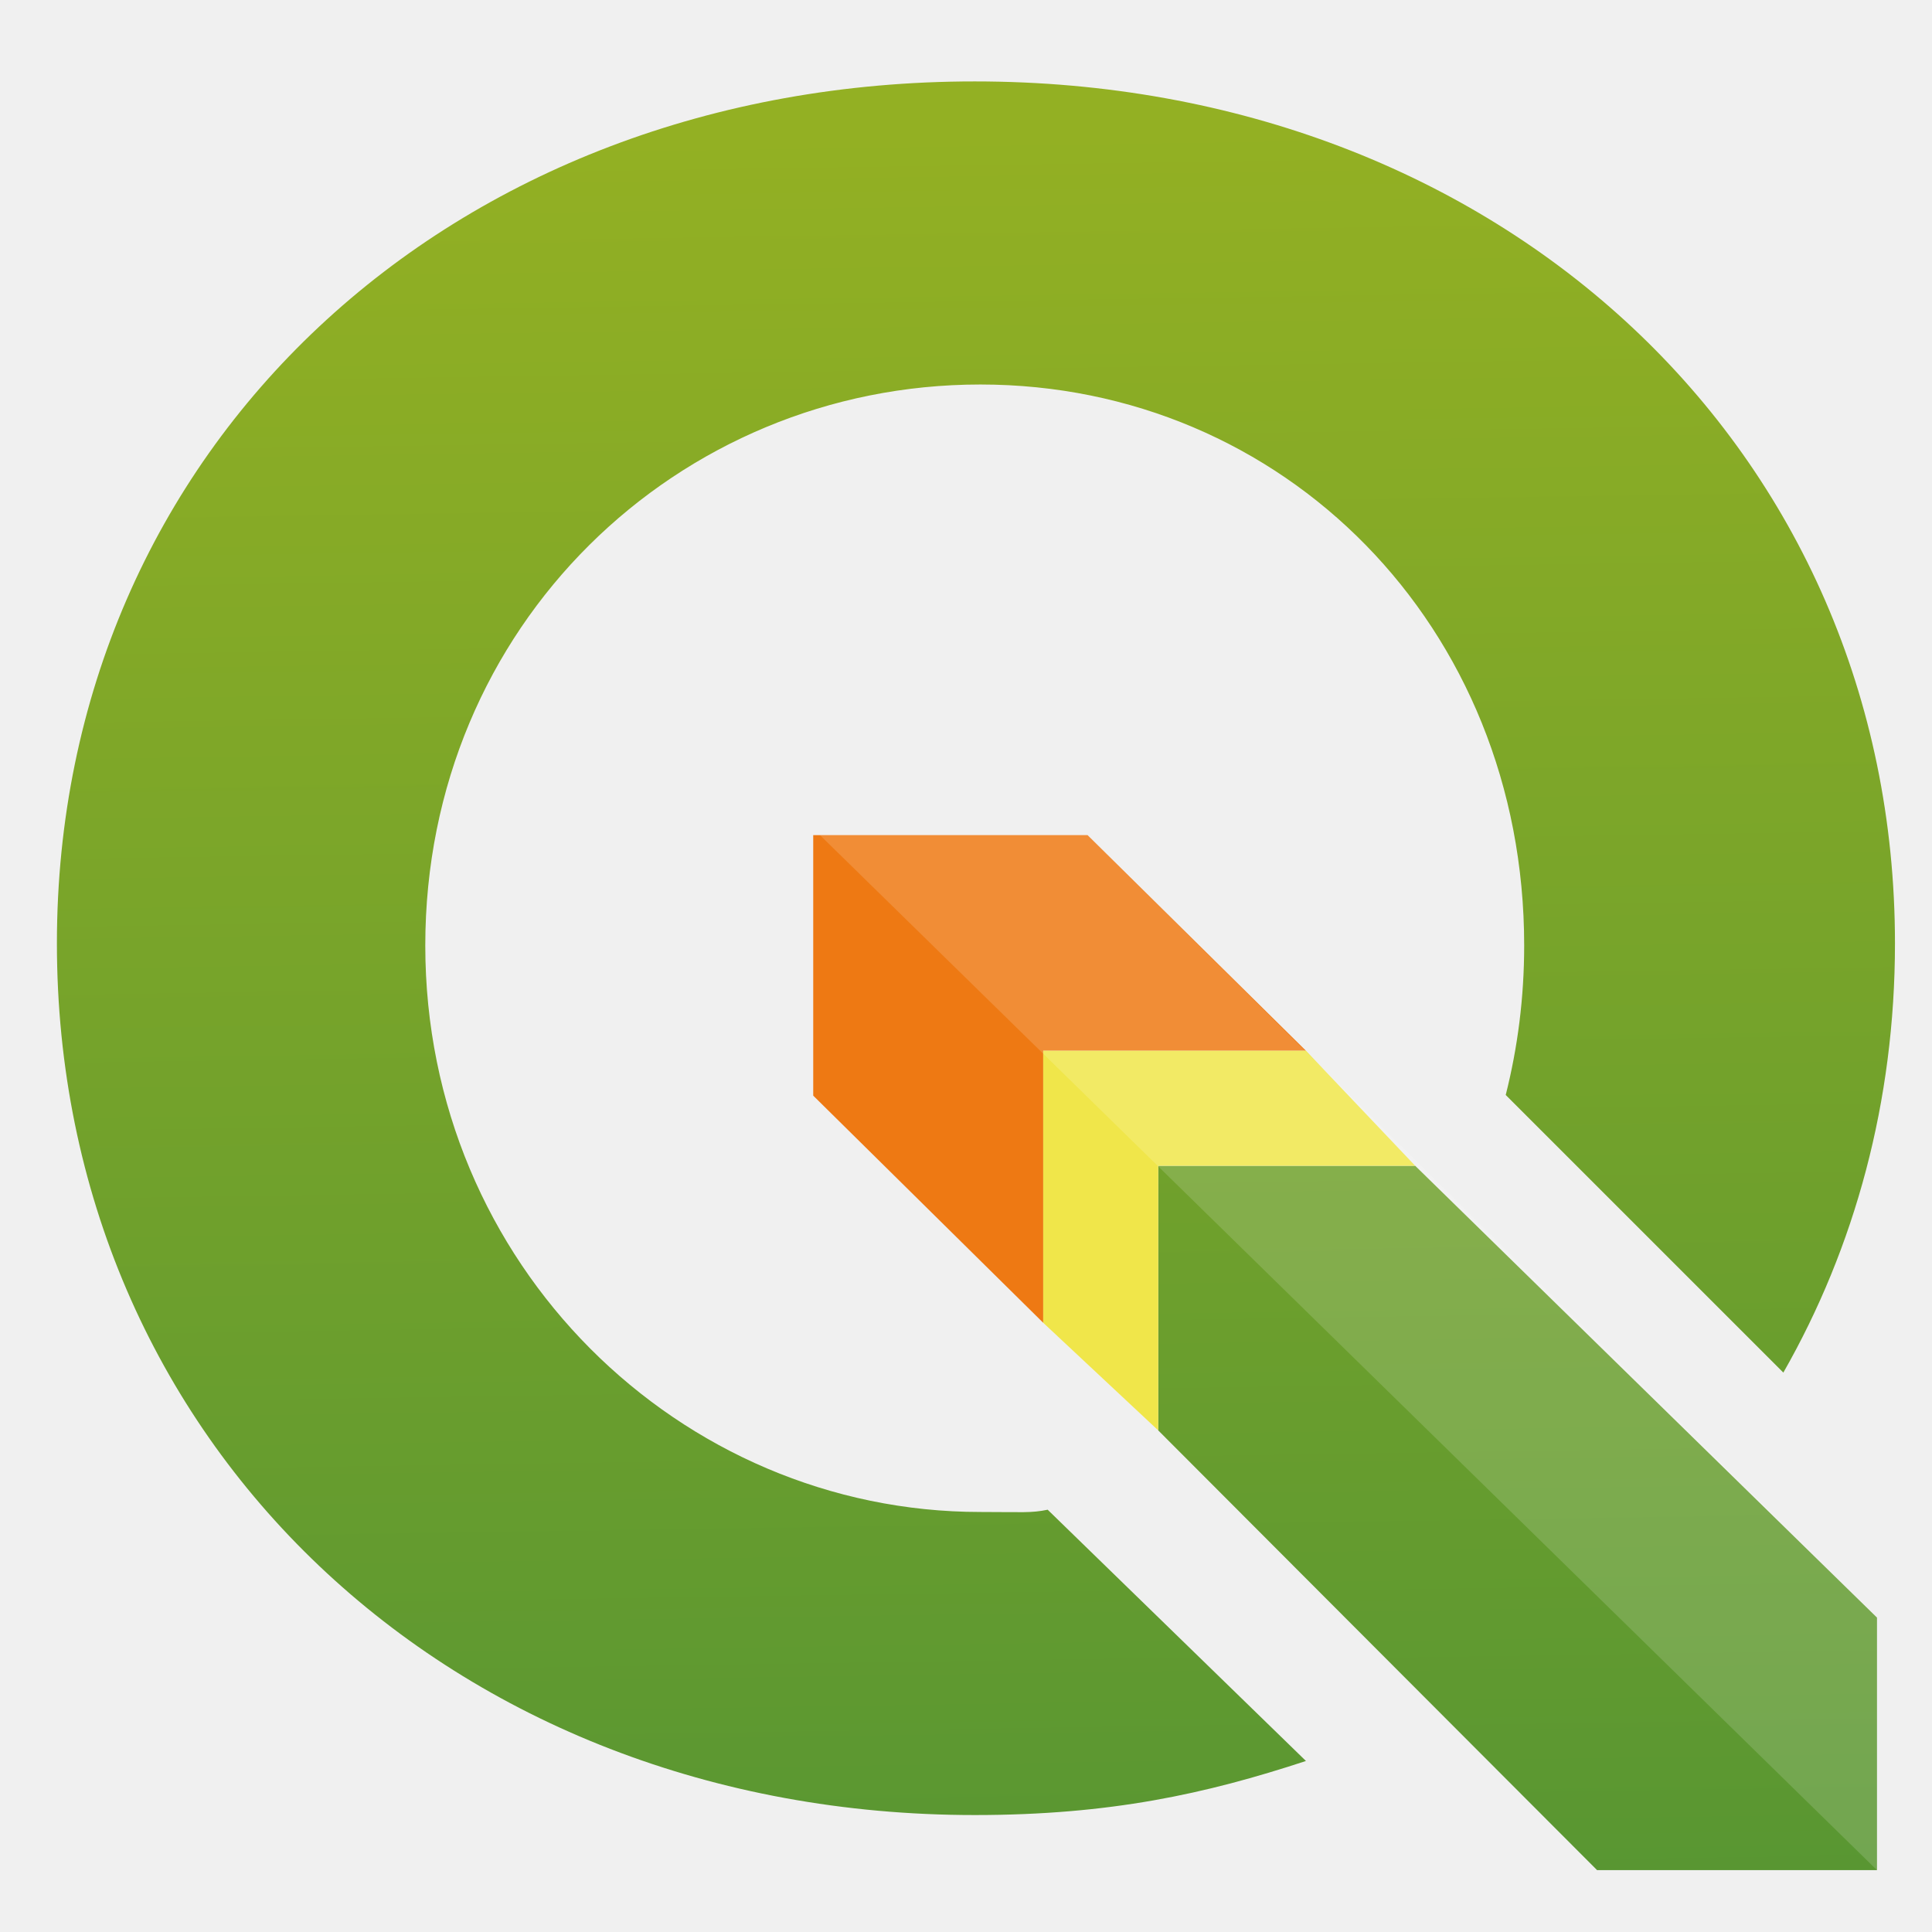
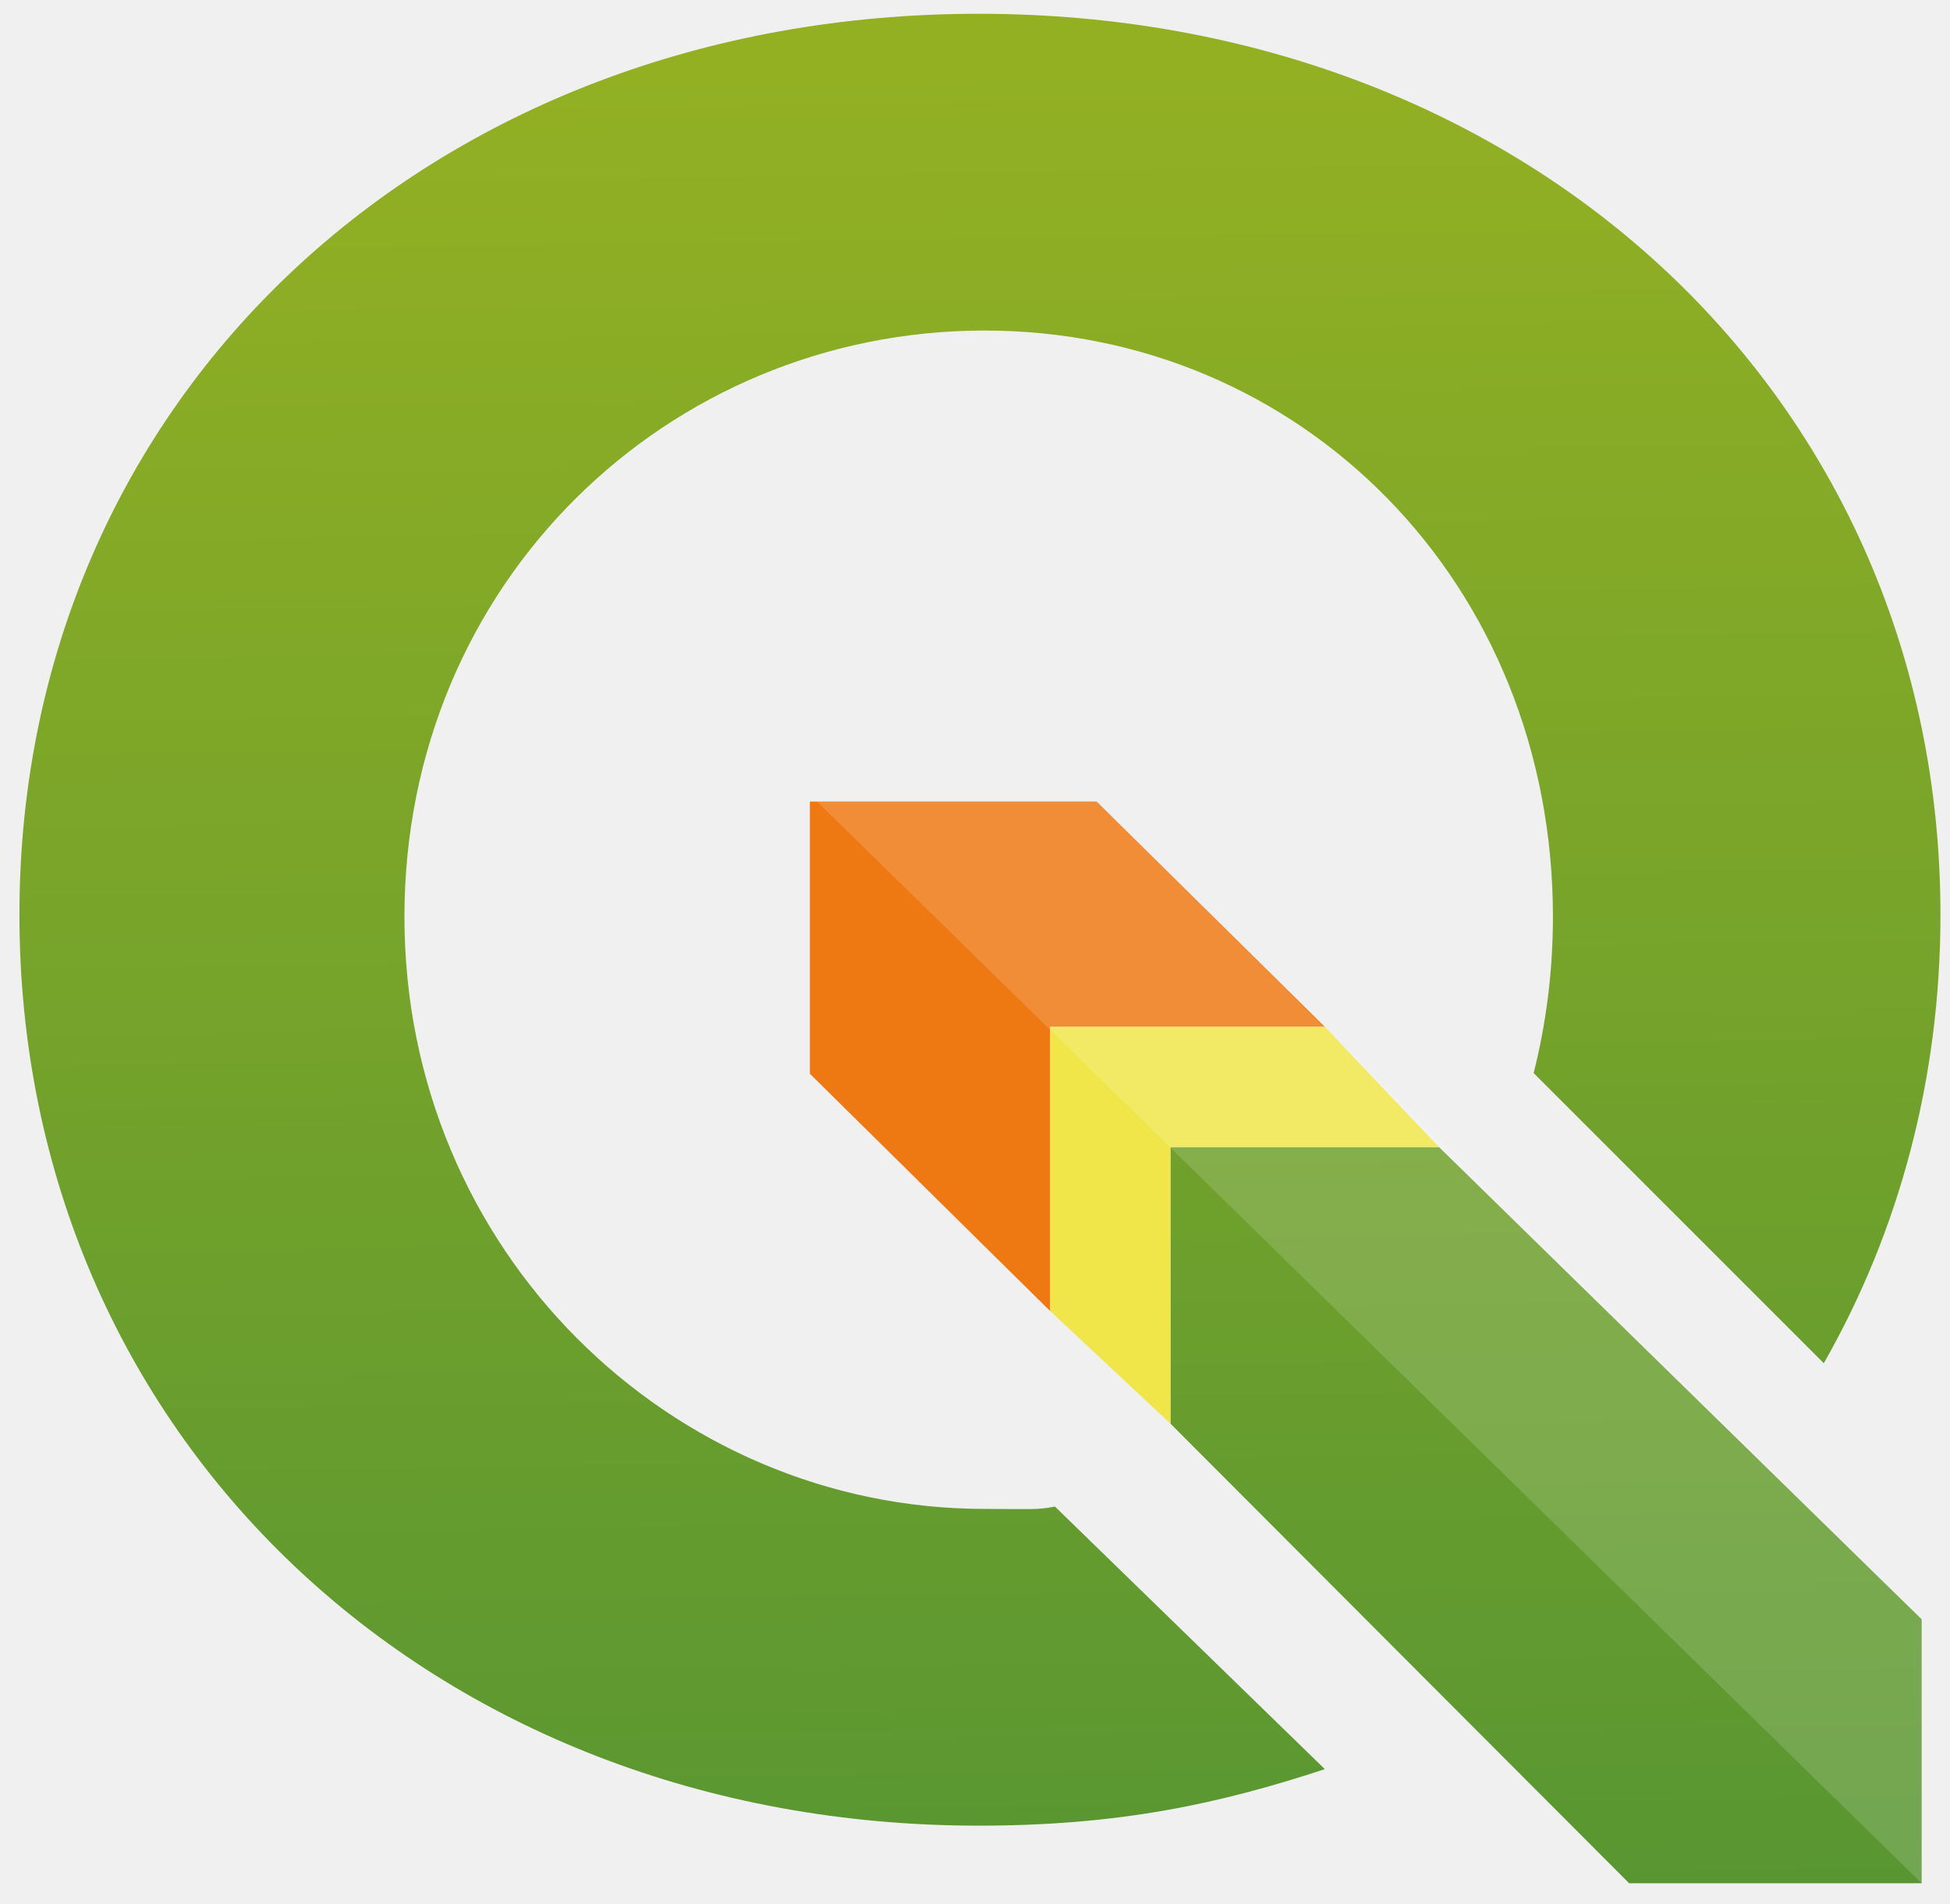
- <svg xmlns="http://www.w3.org/2000/svg" version="1.1" id="Layer_1" x="0px" y="0px" width="336" height="336" viewBox="0 0 134.4 134.4" enable-background="new 0 0 128 128" xml:space="preserve">
-   <defs id="defs1165" />
-   <polygon fill="#ee7913" points="71.697,54.625 52.613,54.625 52.613,72.746 68.613,88.548 68.613,69.625 86.891,69.625 " id="polygon1142" transform="translate(3.959036,3.472289)" />
+ <svg xmlns="http://www.w3.org/2000/svg" version="1.1" id="Layer_1" x="0px" y="0px" width="336" height="328" viewBox="0 0 336 328" enable-background="new 0 0 128 128" xml:space="preserve">
+   <defs id="defs953" />
+   <polygon fill="#ee7913" points="71.697,54.625 52.613,54.625 52.613,72.746 68.613,88.548 68.613,69.625 86.891,69.625 " id="polygon930" transform="matrix(2.588706,0,0,2.588706,3.349398,-3.301722)" />
  <linearGradient id="SVGID_1_" gradientUnits="userSpaceOnUse" x1="402.524" y1="-220.871" x2="400.648" y2="-97.502" gradientTransform="matrix(1,0,0,-1,-300.5195,-92.5547)">
-     <stop offset="0" style="stop-color:#589632" id="stop1144" />
-     <stop offset="1" style="stop-color:#93B023" id="stop1146" />
+     <stop offset="0" style="stop-color:#589632" id="stop932" />
+     <stop offset="1" style="stop-color:#93B023" id="stop934" />
  </linearGradient>
-   <polygon fill="url(#SVGID_1_)" points="76.613,77.625 76.613,96.033 107.143,126.625 126.613,126.625 126.613,109.057 94.488,77.625 " id="polygon1149" style="fill:url(#SVGID_1_)" transform="translate(3.959036,3.472289)" />
-   <polygon fill="#f0e64a" points="86.891,69.625 68.613,69.625 68.613,88.548 76.613,96.033 76.613,77.625 94.488,77.625 " id="polygon1151" transform="translate(3.959036,3.472289)" />
-   <linearGradient id="SVGID_2_" gradientUnits="userSpaceOnUse" x1="365.462" y1="-221.145" x2="363.592" y2="-98.227" gradientTransform="matrix(1,0,0,-1,-296.5605,-89.08241)">
-     <stop offset="0" style="stop-color:#589632" id="stop1153" />
-     <stop offset="1" style="stop-color:#93B023" id="stop1155" />
+   <polygon fill="url(#SVGID_1_)" points="76.613,77.625 76.613,96.033 107.143,126.625 126.613,126.625 126.613,109.057 94.488,77.625 " id="polygon937" style="fill:url(#SVGID_1_)" transform="matrix(2.588706,0,0,2.588706,3.349398,-3.301722)" />
+   <polygon fill="#f0e64a" points="86.891,69.625 68.613,69.625 68.613,88.548 76.613,96.033 76.613,77.625 94.488,77.625 " id="polygon939" transform="matrix(2.588706,0,0,2.588706,3.349398,-3.301722)" />
+   <linearGradient id="SVGID_2_" gradientUnits="userSpaceOnUse" x1="365.462" y1="-221.145" x2="363.592" y2="-98.227" gradientTransform="matrix(2.588707,0,0,-2.588707,-774.6074,-242.8987)">
+     <stop offset="0" style="stop-color:#589632" id="stop941" />
+     <stop offset="1" style="stop-color:#93B023" id="stop943" />
  </linearGradient>
-   <path fill="url(#SVGID_2_)" d="m 72.882,105.024 c -1.165,0.242 -1.769,0.157 -4.685,0.157 -20.866,0 -38.612,-17.158 -38.612,-39.406 0,-22.248 17.551,-39.027 38.612,-39.027 21.061,0 37.833,16.78 37.833,39.027 0,3.619 -0.451,7.099 -1.284,10.398 l 19.313,19.311 c 4.979,-8.726 7.765,-18.869 7.765,-29.857 0,-34.289 -27.363,-59.963 -64.016,-59.963 -36.486,-10e-4 -63.849,25.504 -63.849,59.962 0,34.625 27.363,60.638 63.848,60.638 9.417,0 16.069,-1.469 23.042,-3.761 z" id="path1158" style="fill:url(#SVGID_2_)" />
-   <polygon opacity="0.15" fill="#ffffff" enable-background="new    " points="126.613,109.057 126.613,126.625 53.083,54.625 71.697,54.625 " id="polygon1160" transform="translate(3.959036,3.472289)" />
+   <path fill="url(#SVGID_2_)" d="m 181.771,259.587 c -3.016,0.626 -4.579,0.406 -12.128,0.406 -54.016,0 -99.955,-44.417 -99.955,-102.011 0,-57.594 45.434,-101.029 99.955,-101.029 54.521,0 97.939,43.438 97.939,101.029 0,9.369 -1.168,18.377 -3.324,26.917 l 49.996,49.991 c 12.889,-22.589 20.101,-48.846 20.101,-77.291 C 334.354,68.835 263.52,2.373 168.636,2.373 74.184,2.37 3.349,68.395 3.349,157.597 c 0,89.634 70.835,156.974 165.284,156.974 24.378,0 41.598,-3.803 59.649,-9.736 z" id="path946" style="fill:url(#SVGID_2_);stroke-width:2.589" />
+   <polygon opacity="0.15" fill="#ffffff" enable-background="new    " points="126.613,109.057 126.613,126.625 53.083,54.625 71.697,54.625 " id="polygon948" transform="matrix(2.588706,0,0,2.588706,3.349398,-3.301722)" />
</svg>
